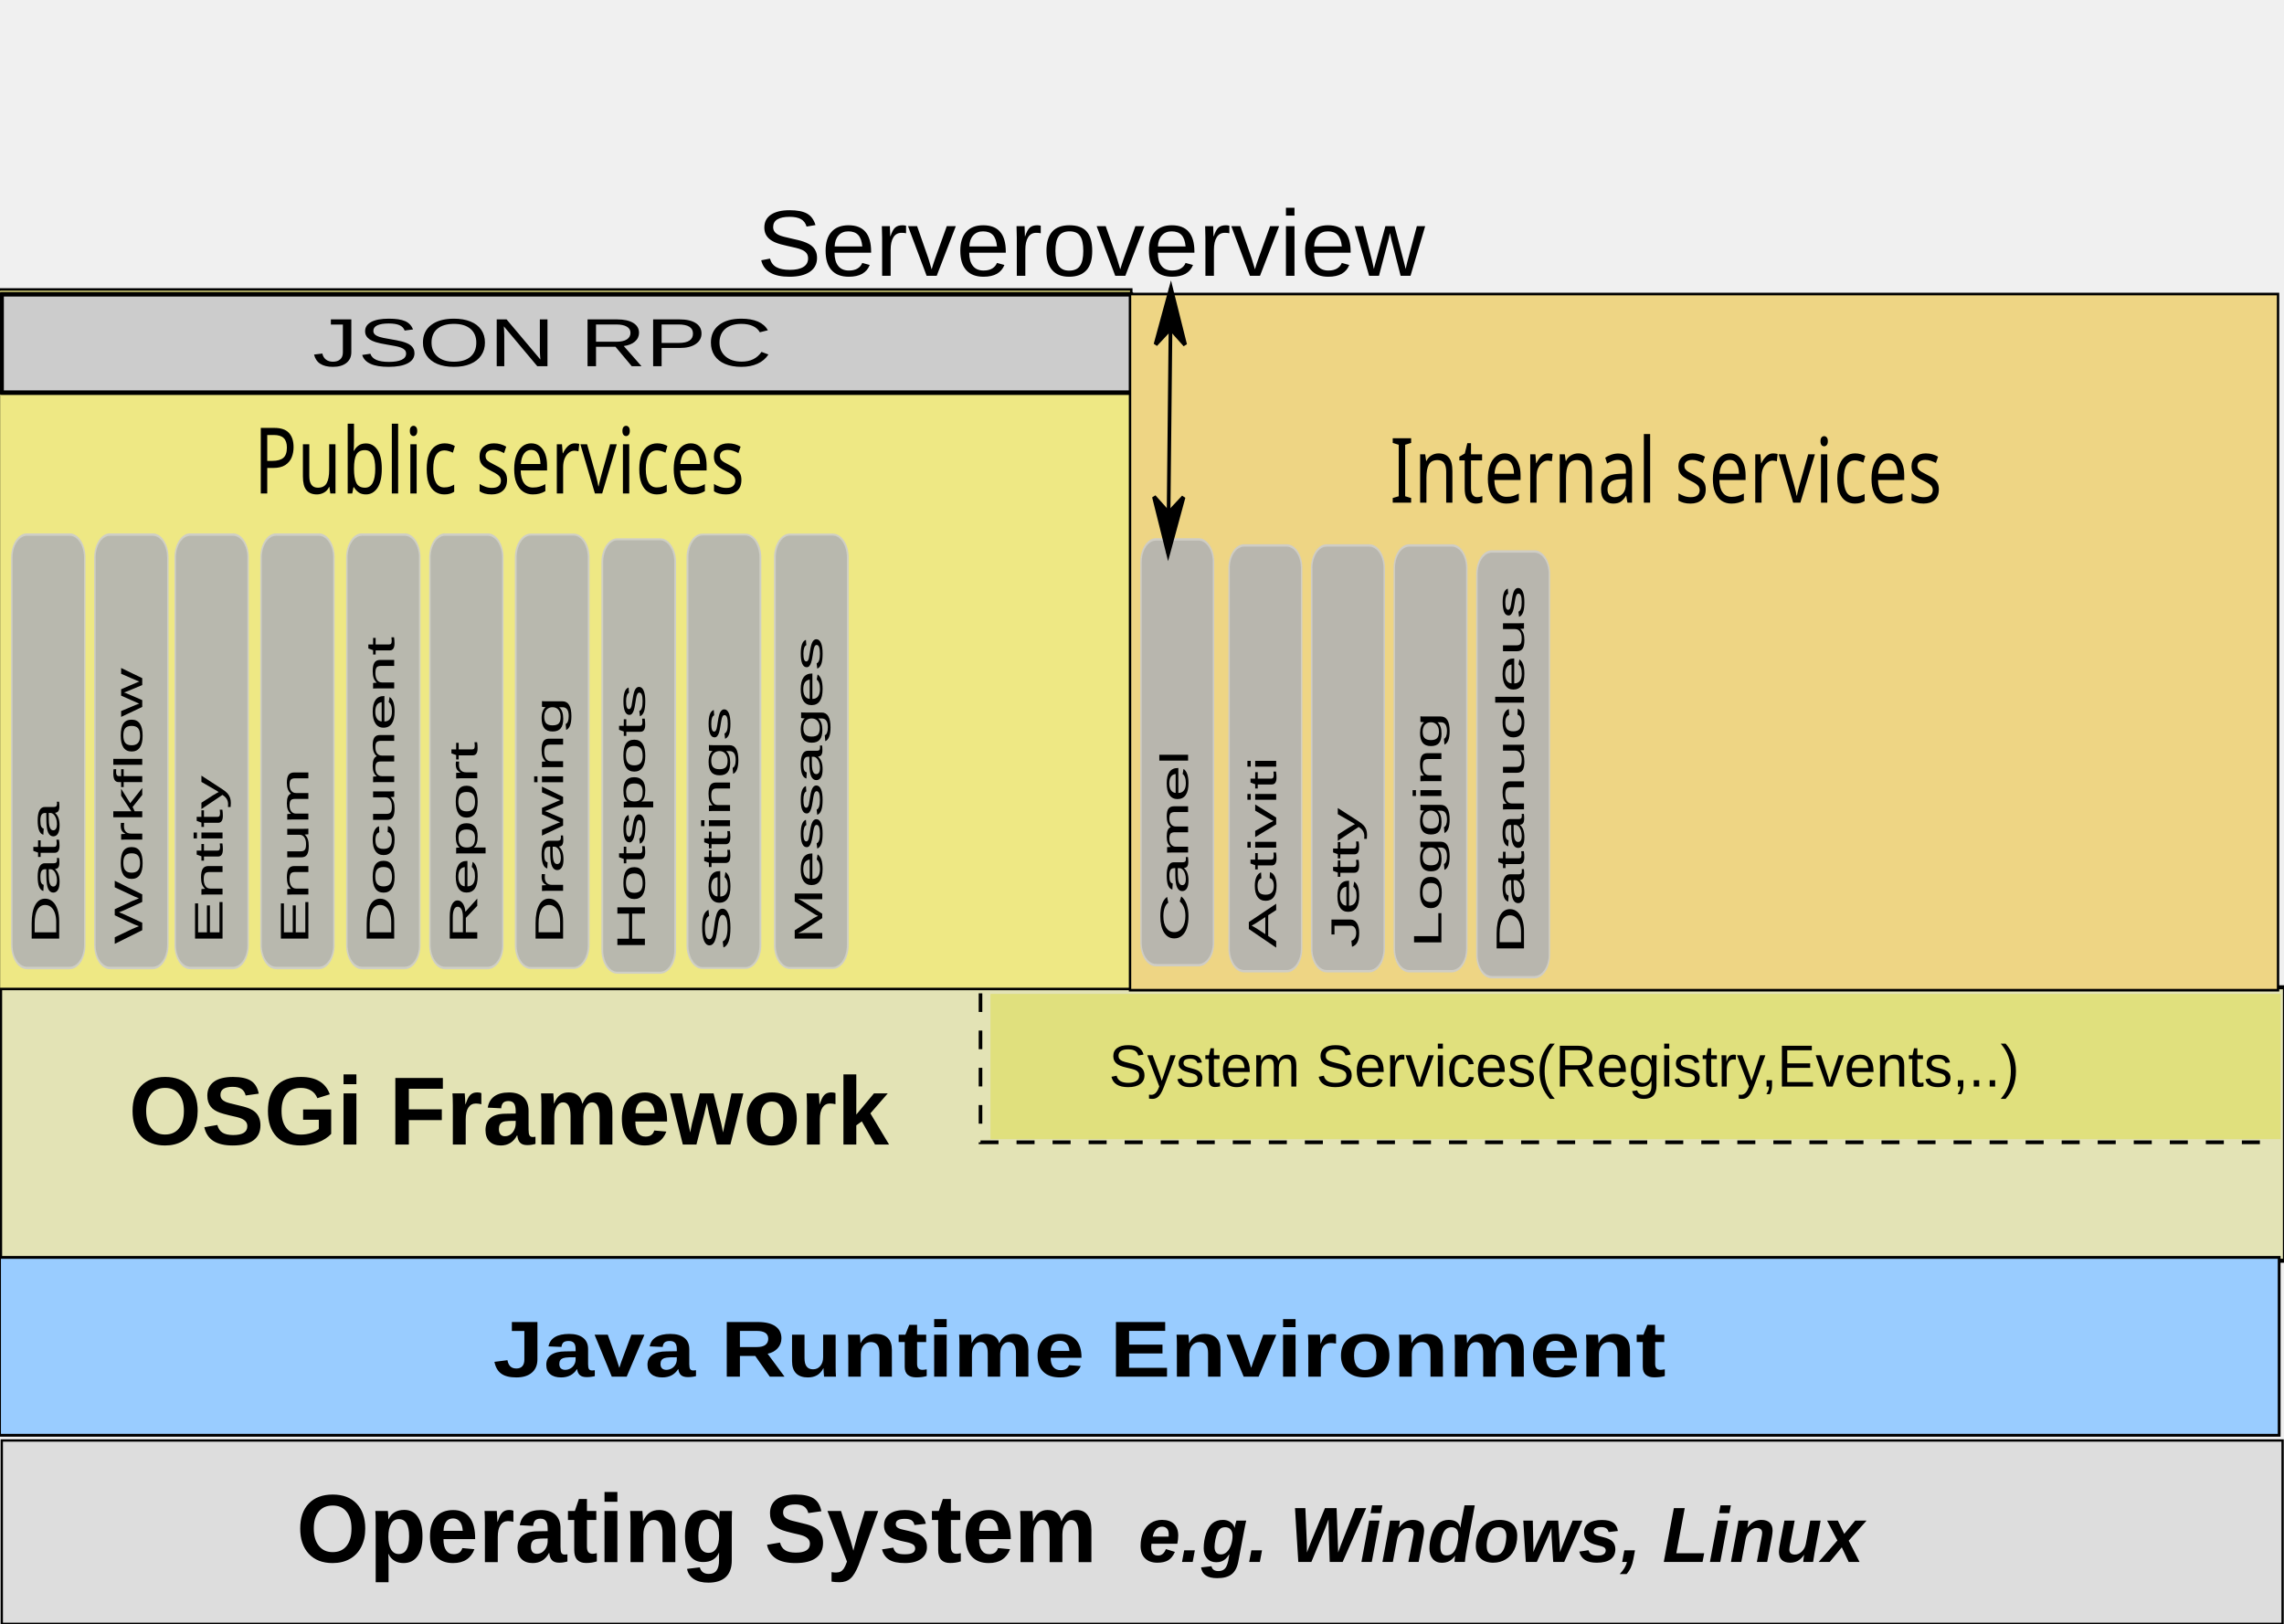
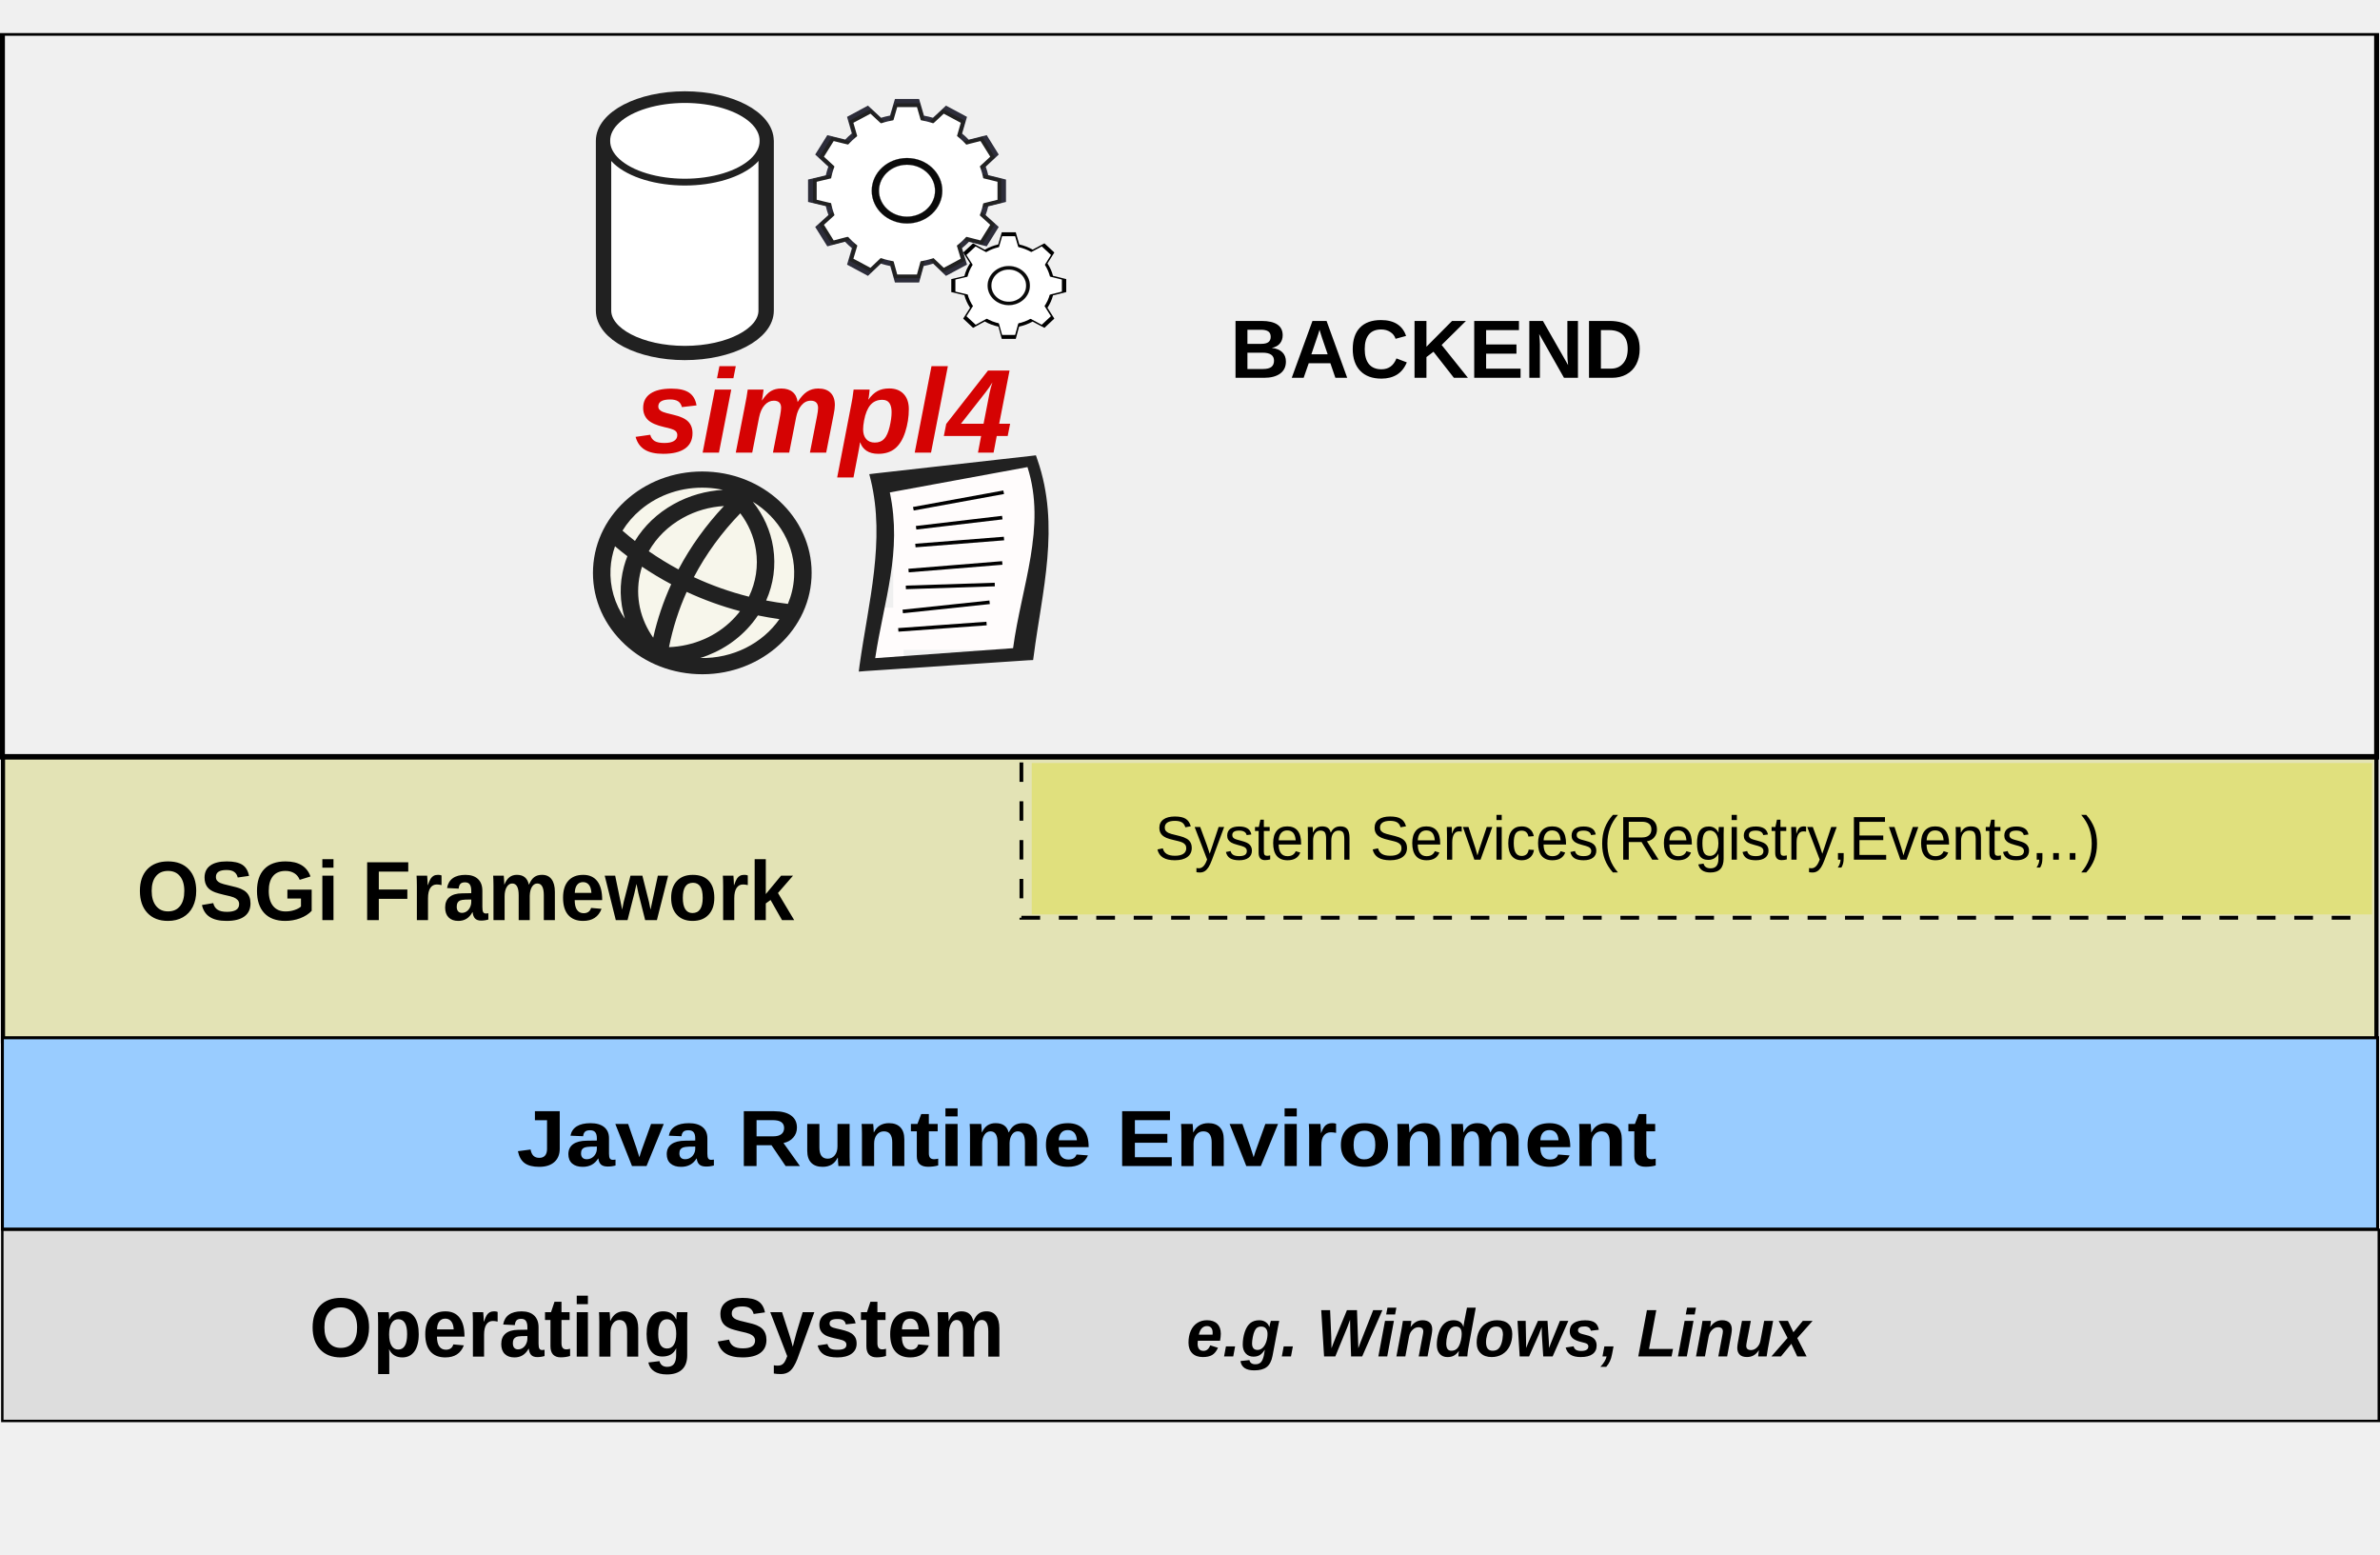
- <svg xmlns="http://www.w3.org/2000/svg" version="1.1" width="1440" height="1024" id="svg4078">
+ <svg xmlns="http://www.w3.org/2000/svg" version="1.1" width="1440.128" height="940.321" id="svg4078">
  <defs id="defs4080">
    <marker refX="0" refY="0" orient="auto" id="Arrow1Lstart" style="overflow:visible">
-       <path d="M 0,0 5,-5 -12.5,0 5,5 0,0 z" transform="matrix(0.8,0,0,0.8,10,0)" id="path5872" style="fill-rule:evenodd;stroke:#000000;stroke-width:1pt" />
+       <path d="M 0,0 5,-5 -12.5,0 5,5 0,0 Z" transform="matrix(0.8,0,0,0.8,10,0)" id="path5872" style="fill-rule:evenodd;stroke:#000000;stroke-width:1pt" />
    </marker>
    <marker refX="0" refY="0" orient="auto" id="Arrow1Lend" style="overflow:visible">
-       <path d="M 0,0 5,-5 -12.5,0 5,5 0,0 z" transform="matrix(-0.8,0,0,-0.8,-10,0)" id="path5875" style="fill-rule:evenodd;stroke:#000000;stroke-width:1pt" />
+       <path d="M 0,0 5,-5 -12.5,0 5,5 0,0 Z" transform="matrix(-0.8,0,0,-0.8,-10,0)" id="path5875" style="fill-rule:evenodd;stroke:#000000;stroke-width:1pt" />
    </marker>
  </defs>
-   <g transform="translate(0,-28.36218)" id="layer1">
+   <g transform="translate(1.730398,-193.5312)" id="layer1">
    <g transform="translate(-2.821305,28.81835)" id="g3871" style="display:inline">
      <g transform="translate(2,-2)" id="g5223">
-         <g transform="matrix(1.002782,0,0,1,-60.16589,1046)" id="g5206">
+         <g transform="matrix(0.9997609,0,0,1.000022,-59.98381,1046.007)" id="g5206">
          <g transform="translate(964,-1498)" id="g5200">
            <rect width="1436.517" height="172.432" x="-903.105" y="1076.146" id="rect17" style="fill:#e3e3b5;fill-opacity:1;stroke:#000000;stroke-width:2.536" />
            <rect width="811.179" height="91.587" x="-280.453" y="1080.307" id="rect19" style="fill:#e0e07d;fill-opacity:1;stroke:none" />
-             <text x="-209.738" y="1118.567" transform="scale(0.9822732,1.018047)" id="text71" style="font-size:36.719px;font-style:normal;font-variant:normal;font-weight:normal;font-stretch:normal;text-align:start;line-height:125%;writing-mode:lr-tb;text-anchor:start;font-family:Arial;-inkscape-font-specification:Arial">System Services(Registry,Events,..)</text>
-             <text x="-837.087" y="1154.484" transform="scale(0.9822732,1.018047)" id="text79" style="font-size:59.976px;font-weight:bold;font-family:arial">OSGi Framework</text>
+             <text x="-209.738" y="1118.567" transform="scale(0.9822732,1.018047)" id="text71" style="font-style:normal;font-variant:normal;font-weight:normal;font-stretch:normal;font-size:36.719px;line-height:125%;font-family:Arial;-inkscape-font-specification:Arial;text-align:start;writing-mode:lr-tb;text-anchor:start">System Services(Registry,Events,..)</text>
+             <text x="-837.087" y="1154.484" transform="scale(0.9822732,1.018047)" id="text79" style="font-style:normal;font-variant:normal;font-weight:bold;font-stretch:normal;font-size:49.931px;line-height:125%;font-family:arial;-inkscape-font-specification:'arial, Bold';text-align:start;writing-mode:lr-tb;text-anchor:start">OSGi Framework</text>
          </g>
          <polyline style="fill:none;stroke:#000000;stroke-dasharray:5, 5" transform="matrix(2.265864,0,0,2.348384,51.90398,-897.1116)" id="polyline21" points="276 204 276 244 635 244" />
        </g>
-         <g transform="translate(46,-296)" id="g5214">
+         <g transform="matrix(0.9999804,0,0,1.03202,46.01317,-330.9029)" id="g5214">
          <rect width="1437.241" height="112.174" x="-45.467" y="1090.482" id="rect23" style="fill:#99ccff;stroke:#000000;stroke-width:1.772" />
-           <text x="248.214" y="1247.664" transform="scale(1.070315,0.9343042)" id="text81" style="font-size:53.59px;font-weight:bold;font-family:arial">Java Runtime Environment</text>
+           <text x="248.214" y="1247.664" transform="scale(1.070315,0.9343042)" id="text81" style="font-style:normal;font-variant:normal;font-weight:bold;font-stretch:normal;font-size:50px;line-height:125%;font-family:arial;-inkscape-font-specification:'arial, Bold';text-align:start;writing-mode:lr-tb;text-anchor:start">Java Runtime Environment</text>
        </g>
-         <g transform="matrix(1.001392,0,0,1,46.06234,-258)" id="g5218">
+         <g transform="matrix(1.001392,0,0,1,44.61438,-257.276)" id="g5218">
          <rect width="1435.995" height="115.64" x="-44.057" y="1167.941" id="rect27" style="fill:#dddddd;stroke:#000000;stroke-width:1.457" />
-           <text x="683.597" y="1222.479" transform="scale(0.9822732,1.018047)" id="text75" style="font-size:48.442px;font-style:italic;font-weight:bold;font-family:arial">e.g. Windows, Linux</text>
-           <text x="143.979" y="1222.6" transform="scale(0.9822732,1.018047)" id="text83" style="font-size:59.976px;font-weight:bold;font-family:arial">Operating System</text>
+           <text x="683.597" y="1222.479" transform="scale(0.9822732,1.018047)" id="text75" style="font-style:italic;font-variant:normal;font-weight:bold;font-stretch:normal;font-size:39.972px;line-height:125%;font-family:arial;-inkscape-font-specification:'arial, Bold Italic';text-align:start;writing-mode:lr-tb;text-anchor:start">e.g. Windows, Linux</text>
+           <text x="143.979" y="1222.6" transform="scale(0.9822732,1.018047)" id="text83" style="font-style:normal;font-variant:normal;font-weight:bold;font-stretch:normal;font-size:49.965px;line-height:125%;font-family:arial;-inkscape-font-specification:'arial, Bold';text-align:start;writing-mode:lr-tb;text-anchor:start">Operating System</text>
        </g>
-         <g transform="matrix(1.005627,0,0,1,838.697,326)" id="g5120">
-           <rect width="709.927" height="441.133" x="-833.872" y="-141.919" id="rect11-20" style="fill:#eee884;fill-opacity:1;stroke:#000000;stroke-width:1.556" />
-           <text x="-764.784" y="-11.682" transform="scale(0.8813665,1.134602)" id="text5855" xml:space="preserve" style="font-size:51.05px;font-style:normal;font-variant:normal;font-weight:normal;font-stretch:normal;text-align:start;line-height:100%;letter-spacing:0px;word-spacing:0px;writing-mode:lr-tb;text-anchor:start;fill:#000000;fill-opacity:1;stroke:none;font-family:Verdana;-inkscape-font-specification:Verdana">
-             <tspan x="-764.784" y="-11.682" id="tspan5857">Public services</tspan>
-           </text>
-           <rect width="708.371" height="62.05" x="-832.226" y="-138.882" id="rect6312" style="fill:#cccccc;fill-opacity:1;stroke:#000000;stroke-width:2.906;stroke-linecap:round;stroke-linejoin:round;stroke-miterlimit:4;stroke-opacity:1;stroke-dasharray:none;stroke-dashoffset:18" />
-           <g transform="translate(-830,-324)" id="g5082">
-             <text x="167.339" y="265.558" transform="scale(1.152266,0.8678549)" id="text6314" xml:space="preserve" style="font-size:49.419px;font-style:normal;font-variant:normal;font-weight:normal;font-stretch:normal;text-align:start;line-height:100%;letter-spacing:0px;word-spacing:0px;writing-mode:lr-tb;text-anchor:start;fill:#000000;fill-opacity:1;stroke:none;font-family:Arial;-inkscape-font-specification:Arial">
-               <tspan x="167.339" y="265.558" id="tspan6316">JSON RPC</tspan>
-             </text>
-           </g>
-           <g id="g4001-2" transform="matrix(0.9882242,0,0,1.67759,-688.1007,-20.09762)">
-             <g id="g3998-6" transform="translate(-154.902,-13.72549)">
-               <rect style="opacity:0.9;fill:#b3b3b3;fill-opacity:1;stroke:#cccccc;stroke-width:0.913;stroke-linecap:round;stroke-linejoin:bevel;stroke-miterlimit:4;stroke-opacity:1;stroke-dasharray:none;stroke-dashoffset:18" id="rect3188-7" y="33.24" x="15.593" ry="8.611" rx="9.567" height="162.932" width="46.266" />
-             </g>
-             <text style="font-size:25.349px;font-style:normal;font-variant:normal;font-weight:normal;font-stretch:normal;text-align:start;line-height:125%;writing-mode:lr-tb;text-anchor:start;font-family:Arial;-inkscape-font-specification:Arial" id="text87-0-61" transform="matrix(0,-1,1,0,0,0)" y="-109.27" x="-173.487">Data</text>
-           </g>
-           <g id="g4001-2-9" transform="matrix(0.9882242,0,0,1.67759,-636.0251,-20.09762)">
-             <g id="g3998-6-8" transform="translate(-154.902,-13.72549)">
-               <rect style="opacity:0.9;fill:#b3b3b3;fill-opacity:1;stroke:#cccccc;stroke-width:0.913;stroke-linecap:round;stroke-linejoin:bevel;stroke-miterlimit:4;stroke-opacity:1;stroke-dasharray:none;stroke-dashoffset:18" id="rect3188-7-3" y="33.24" x="15.593" ry="8.611" rx="9.567" height="162.932" width="46.266" />
-             </g>
-             <text style="font-size:25.349px;font-style:normal;font-variant:normal;font-weight:normal;font-stretch:normal;text-align:start;line-height:125%;writing-mode:lr-tb;text-anchor:start;font-family:Arial;-inkscape-font-specification:Arial" id="text87-0-61-4" transform="matrix(0,-1,1,0,0,0)" y="-109.27" x="-173.487">Workflow</text>
-           </g>
-           <g id="g4001-2-5" transform="matrix(0.9882242,0,0,1.67759,-585.6855,-20.09762)">
-             <g id="g3998-6-2" transform="translate(-154.902,-13.72549)">
-               <rect style="opacity:0.9;fill:#b3b3b3;fill-opacity:1;stroke:#cccccc;stroke-width:0.913;stroke-linecap:round;stroke-linejoin:bevel;stroke-miterlimit:4;stroke-opacity:1;stroke-dasharray:none;stroke-dashoffset:18" id="rect3188-7-4" y="33.24" x="15.593" ry="8.611" rx="9.567" height="162.932" width="46.266" />
-             </g>
-             <text style="font-size:25.349px;font-style:normal;font-variant:normal;font-weight:normal;font-stretch:normal;text-align:start;line-height:125%;writing-mode:lr-tb;text-anchor:start;font-family:Arial;-inkscape-font-specification:Arial" id="text87-0-61-5" transform="matrix(0,-1,1,0,0,0)" y="-109.27" x="-173.487">Entity</text>
-           </g>
-           <g id="g4001-2-5-2" transform="matrix(0.9882242,0,0,1.67759,-531.8741,-20.09762)">
-             <g id="g3998-6-2-4" transform="translate(-154.902,-13.72549)">
-               <rect style="opacity:0.9;fill:#b3b3b3;fill-opacity:1;stroke:#cccccc;stroke-width:0.913;stroke-linecap:round;stroke-linejoin:bevel;stroke-miterlimit:4;stroke-opacity:1;stroke-dasharray:none;stroke-dashoffset:18" id="rect3188-7-4-0" y="33.24" x="15.593" ry="8.611" rx="9.567" height="162.932" width="46.266" />
-             </g>
-             <text style="font-size:25.349px;font-style:normal;font-variant:normal;font-weight:normal;font-stretch:normal;text-align:start;line-height:125%;writing-mode:lr-tb;text-anchor:start;font-family:Arial;-inkscape-font-specification:Arial" id="text87-0-61-5-5" transform="matrix(0,-1,1,0,0,0)" y="-109.27" x="-173.487">Enum</text>
-           </g>
-           <g id="g4001-2-5-5" transform="matrix(0.9882242,0,0,1.67759,-478.0627,-20.09762)">
-             <g id="g3998-6-2-5" transform="translate(-154.902,-13.72549)">
-               <rect style="opacity:0.9;fill:#b3b3b3;fill-opacity:1;stroke:#cccccc;stroke-width:0.913;stroke-linecap:round;stroke-linejoin:bevel;stroke-miterlimit:4;stroke-opacity:1;stroke-dasharray:none;stroke-dashoffset:18" id="rect3188-7-4-8" y="33.24" x="15.593" ry="8.611" rx="9.567" height="162.932" width="46.266" />
-             </g>
-             <text style="font-size:25.349px;font-style:normal;font-variant:normal;font-weight:normal;font-stretch:normal;text-align:start;line-height:125%;writing-mode:lr-tb;text-anchor:start;font-family:Arial;-inkscape-font-specification:Arial" id="text87-0-61-5-3" transform="matrix(0,-1,1,0,0,0)" y="-109.27" x="-173.487">Document</text>
-           </g>
-           <g id="g8860" transform="matrix(1.932581,0,0,2.153249,-16.56859,-239.4392)">
-             <g id="g3998-6-2-2" transform="matrix(0.5113495,0,0,0.7790972,-291.0598,91.1719)">
-               <rect style="opacity:0.9;fill:#b3b3b3;fill-opacity:1;stroke:#cccccc;stroke-width:0.913;stroke-linecap:round;stroke-linejoin:bevel;stroke-miterlimit:4;stroke-opacity:1;stroke-dasharray:none;stroke-dashoffset:18" id="rect3188-7-4-1" y="33.24" x="15.593" ry="8.611" rx="9.567" height="162.932" width="46.266" />
-             </g>
-             <text style="font-size:16px;font-style:normal;font-variant:normal;font-weight:normal;font-stretch:normal;text-align:start;line-height:125%;writing-mode:lr-tb;text-anchor:start;font-family:Arial;-inkscape-font-specification:Arial" id="text87-0-61-5-6" transform="matrix(0,-1.234346,0.8101456,0,0,0)" y="-330.466" x="-192.028">Report</text>
-           </g>
-           <g id="g8865" transform="matrix(1.932581,0,0,2.153249,-16.56859,-239.4392)">
-             <rect style="opacity:0.9;fill:#b3b3b3;fill-opacity:1;stroke:#cccccc;stroke-width:0.576;stroke-linecap:round;stroke-linejoin:bevel;stroke-miterlimit:4;stroke-opacity:1;stroke-dasharray:none;stroke-dashoffset:18" id="rect3188-7-4-1-37" y="117.069" x="-255.242" ry="6.709" rx="4.892" height="126.94" width="23.658" />
-             <text style="font-size:16px;font-style:normal;font-variant:normal;font-weight:normal;font-stretch:normal;text-align:start;line-height:125%;writing-mode:lr-tb;text-anchor:start;font-family:Arial;-inkscape-font-specification:Arial" id="text87-0-61-5-6-3" transform="matrix(0,-1.234346,0.8101456,0,0,0)" y="-296.097" x="-192.028">Drawing</text>
-           </g>
-           <rect style="opacity:0.9;fill:#b3b3b3;fill-opacity:1;stroke:#cccccc;stroke-width:1.175;stroke-linecap:round;stroke-linejoin:bevel;stroke-miterlimit:4;stroke-opacity:1;stroke-dasharray:none;stroke-dashoffset:18" id="rect3188-7-4-1-37-1" y="12.639" x="-402.193" ry="14.446" rx="9.454" height="273.333" width="45.721" />
-           <text style="font-size:32.639px;font-style:normal;font-variant:normal;font-weight:normal;font-stretch:normal;text-align:start;line-height:125%;writing-mode:lr-tb;text-anchor:start;font-family:Arial;-inkscape-font-specification:Arial" id="text87-0-61-5-6-3-1" transform="matrix(0,-1.302912,0.7675113,0,0,0)" y="-489.224" x="-211.065">Settings</text>
-           <g id="g8865-3" transform="matrix(1.932581,0,0,2.153249,145.8888,-239.4392)">
-             <rect style="opacity:0.9;fill:#b3b3b3;fill-opacity:1;stroke:#cccccc;stroke-width:0.576;stroke-linecap:round;stroke-linejoin:bevel;stroke-miterlimit:4;stroke-opacity:1;stroke-dasharray:none;stroke-dashoffset:18" id="rect3188-7-4-1-37-0" y="117.069" x="-255.242" ry="6.709" rx="4.892" height="126.94" width="23.658" />
-             <text style="font-size:16px;font-style:normal;font-variant:normal;font-weight:normal;font-stretch:normal;text-align:start;line-height:125%;writing-mode:lr-tb;text-anchor:start;font-family:Arial;-inkscape-font-specification:Arial" id="text87-0-61-5-6-3-5" transform="matrix(0,-1.234346,0.8101456,0,0,0)" y="-296.097" x="-192.028">Messages</text>
-           </g>
-           <g style="display:inline" transform="matrix(1.932581,0,0,2.153249,37.68851,-235.6342)" id="g8865-3-9">
-             <rect width="23.658" height="126.94" rx="4.892" ry="6.709" x="-255.242" y="116.692" id="rect3188-7-4-1-37-0-1" style="opacity:0.9;fill:#b3b3b3;fill-opacity:1;stroke:#cccccc;stroke-width:0.576;stroke-linecap:round;stroke-linejoin:bevel;stroke-miterlimit:4;stroke-opacity:1;stroke-dasharray:none;stroke-dashoffset:18" />
-             <text x="-192.122" y="-297.998" transform="matrix(0,-1.234346,0.8101456,0,0,0)" id="text87-0-61-5-6-3-5-2" style="font-size:16px;font-style:normal;font-variant:normal;font-weight:normal;font-stretch:normal;text-align:start;line-height:125%;writing-mode:lr-tb;text-anchor:start;font-family:Arial;-inkscape-font-specification:Arial">Hotspots</text>
-           </g>
-         </g>
-         <g transform="matrix(1,0,0,0.9822955,1698,-67.50101)" id="g5162">
+         <g transform="matrix(1.984783,0,0,0.9797324,1955.048,-66.27399)" id="g5162">
          <g transform="matrix(1.932581,0,0,2.153249,-291.851,725.3711)" id="g9007">
-             <rect width="374.523" height="207.558" x="-358.524" y="-216.564" id="rect11" style="fill:#eed584;fill-opacity:1;stroke:#000000;stroke-width:0.775" />
-             <g transform="matrix(0.8177355,0,0,1,-56.82991,-273.9521)" id="g7924-8-1-4">
-               <g transform="matrix(1,0,0,0.9281093,-37.34572,21.29182)" id="g6345-4-19-5">
-                 <g transform="matrix(0.6253239,0,0,0.8394456,-106.0946,105.2025)" id="g4001-2-5-1-5">
-                   <g transform="translate(-154.902,-13.72549)" id="g3998-6-2-2-4">
-                     <rect width="46.266" height="162.932" rx="9.567" ry="8.611" x="15.593" y="33.24" id="rect3188-7-4-1-0" style="opacity:0.9;fill:#b3b3b3;fill-opacity:1;stroke:#cccccc;stroke-width:0.913;stroke-linecap:round;stroke-linejoin:bevel;stroke-miterlimit:4;stroke-opacity:1;stroke-dasharray:none;stroke-dashoffset:18" />
+             <rect width="374.523" height="207.558" x="-358.524" y="-216.564" id="rect11" style="fill:#000000;fill-opacity:0;stroke:#000000;stroke-width:0.775" />
+             <g transform="matrix(2.483416,0,0,3.036943,174.7546,-462.8635)" id="g7924-8-1-4">
+               <g transform="matrix(0.3188133,0,0,0.4740217,-254.1953,-160.0265)" id="layer1-5">
+                 <g id="g3018" transform="matrix(0.742748,0,0,0.742748,153.9368,-65.37799)">
+                   <g transform="matrix(0.4122095,0,0,0.3820981,70.41808,545.6723)" id="layer1-9" style="fill:#ffffff;stroke:#212121;stroke-linecap:round;stroke-linejoin:round;stroke-opacity:1">
+                     <path d="m 174.72,639.58 c -29.2,0 -52.91,13.35 -52.91,29.79 l 0,119.12 c 0,16.44 23.71,29.78 52.91,29.78 29.2,0 52.91,-13.34 52.91,-29.78 l 0,-119.12 -0.04,0 c 0,-16.44 -23.67,-29.79 -52.87,-29.79 z" id="rect3196" style="stroke:#212121;stroke-width:10;stroke-opacity:1" />
+                     <path transform="matrix(1.6639,0,0,1.6225,-131.61,-463.2)" d="m 214.8,698.03 a 30.686,17.717 0 1 1 -61.37,0 30.686,17.717 0 1 1 61.37,0 z" id="path2527" style="stroke:#212121;stroke-width:2.938;stroke-opacity:1" />
                  </g>
-                   <text x="-173.487" y="-109.27" transform="matrix(0,-1,1,0,0,0)" id="text87-0-61-5-6-9" style="font-size:25.349px;font-style:normal;font-variant:normal;font-weight:normal;font-stretch:normal;text-align:start;line-height:125%;writing-mode:lr-tb;text-anchor:start;font-family:Arial;-inkscape-font-specification:Arial">Datanucleus</text>
+                   <path style="fill:#21212f;fill-opacity:0.941" d="m 198.795,790.207 -1.308,4.445 c -0.824,0.159 -1.624,0.352 -2.412,0.593 l -3.517,-3.26 -5.609,3.017 1.279,4.445 c -0.623,0.515 -1.216,1.067 -1.773,1.643 l -4.795,-1.185 -3.255,5.2 3.517,3.26 c -0.264,0.742 -0.496,1.514 -0.668,2.29 l 0,0.027 -4.766,1.131 0,6.008 4.766,1.132 c 0.178,0.811 0.42,1.598 0.698,2.371 l -3.546,3.206 3.255,5.2 4.737,-1.239 c 0.581,0.607 1.206,1.184 1.86,1.724 l -1.308,4.418 5.609,3.017 3.459,-3.287 c 0.825,0.254 1.664,0.482 2.529,0.647 l 1.25,4.418 6.481,0 1.221,-4.418 c 0.869,-0.165 1.729,-0.391 2.558,-0.647 l 3.429,3.287 5.638,-3.017 -1.337,-4.418 c 0.65,-0.536 1.282,-1.095 1.86,-1.697 l 4.766,1.212 3.226,-5.2 -3.517,-3.179 c 0.276,-0.764 0.519,-1.543 0.698,-2.344 l 4.766,-1.185 0,-6.008 -4.766,-1.185 c -0.172,-0.767 -0.407,-1.53 -0.668,-2.263 l 3.488,-3.26 -3.226,-5.2 -4.825,1.212 c -0.558,-0.579 -1.148,-1.126 -1.773,-1.643 l 1.308,-4.472 -5.638,-3.017 -3.488,3.26 c -0.78,-0.239 -1.597,-0.408 -2.412,-0.566 l -1.308,-4.472 -6.481,0 z" id="path7367" />
+                   <path id="path7375" d="m 199.029,791.877 -1.792,6.233 -4.933,-4.573 -5.249,2.807 1.817,6.245 -6.737,-1.672 -3.028,4.853 5.009,4.62 -6.813,1.626 0,5.614 6.876,1.626 -5.072,4.608 3.028,4.853 6.838,-1.789 -1.918,6.362 5.249,2.807 4.958,-4.713 1.766,6.386 6.056,0 1.754,-6.386 4.971,4.713 5.249,-2.807 -1.918,-6.339 6.838,1.766 3.028,-4.853 -5.021,-4.538 6.826,-1.696 0,-5.614 -6.75,-1.661 4.946,-4.584 -3.028,-4.853 -6.725,1.684 1.804,-6.257 -5.249,-2.807 -4.921,4.584 -1.804,-6.245 -6.056,0 z" style="fill:#ffffff;stroke:#212121;stroke-opacity:1" />
+                   <path id="path7377" d="m 222.804,814.82 c 0,10.608 -9.277,19.208 -20.722,19.208 -11.444,0 -20.722,-8.599 -20.722,-19.208 0,-10.608 9.277,-19.208 20.722,-19.208 11.444,0 20.722,8.6 20.722,19.208 z" style="fill:#ffffff" />
+                   <path d="m 202.036,806.046 c -5.228,0 -9.463,3.926 -9.463,8.772 0,4.846 4.235,8.772 9.463,8.772 5.228,0 9.463,-3.926 9.463,-8.772 0,-4.846 -4.235,-8.772 -9.463,-8.772 z m 0,1.796 c 4.149,0 7.525,3.13 7.525,6.976 0,3.846 -3.377,6.95 -7.525,6.95 -4.149,0 -7.525,-3.104 -7.525,-6.95 0,-3.846 3.377,-6.976 7.525,-6.976 z" id="path7463" style="opacity:0.96;stroke:#212121;stroke-width:0.046;stroke-opacity:1" />
+                   <path d="m 227.449,825.965 -0.954,3.262 c -1.302,0.286 -2.504,0.772 -3.608,1.41 l -3.131,-1.714 -2.654,2.46 1.849,2.902 c -0.698,1.038 -1.214,2.173 -1.521,3.4 l -3.519,0.829 0,3.483 3.519,0.829 c 0.306,1.212 0.833,2.344 1.521,3.372 l -1.849,2.902 2.654,2.488 3.131,-1.714 c 1.119,0.646 2.346,1.098 3.668,1.382 l 0.895,3.289 3.757,0 0.895,-3.289 c 1.291,-0.28 2.51,-0.728 3.608,-1.354 l 3.191,1.686 2.654,-2.488 -1.849,-2.902 c 0.677,-1.012 1.184,-2.126 1.491,-3.317 l 3.548,-0.884 0,-3.483 -3.548,-0.884 c -0.306,-1.197 -0.811,-2.3 -1.491,-3.317 l 1.849,-2.93 -2.654,-2.46 -3.161,1.686 c -1.09,-0.625 -2.297,-1.098 -3.578,-1.382 l -0.954,-3.262 -3.757,0 z" id="path7369" />
+                   <path d="m 240.658,840.253 a 11.332,10.504 0 0 1 -22.663,0 11.332,10.504 0 1 1 22.663,0 z" id="path7387" style="fill:#ffffff" />
+                   <path id="path7391" d="m 227.544,853.492 -3.728,-13.46 3.728,-13.02 3.495,0 3.728,12.91 -3.728,13.57 -3.495,0 z" style="fill:#ffffff" />
+                   <path id="path7393" d="m 215.012,838.633 14.521,-3.455 14.046,3.455 0,3.239 -13.928,3.455 -14.639,-3.455 0,-3.239 z" style="fill:#ffffff" />
+                   <path id="path7395" d="m 217.984,848.47 7.632,-11.961 12.568,-6.764 2.471,2.291 -7.213,11.572 -12.987,7.152 -2.471,-2.291 z" style="fill:#ffffff" />
+                   <path id="path7397" d="m 220.434,829.745 12.903,7.074 7.297,11.65 -2.471,2.291 -12.484,-6.686 -7.716,-12.038 2.471,-2.291 z" style="fill:#ffffff" />
+                   <path d="m 229.328,835.009 c -3.127,0 -5.672,2.359 -5.672,5.258 0,2.899 2.545,5.232 5.672,5.232 3.127,0 5.672,-2.333 5.672,-5.232 0,-2.899 -2.545,-5.258 -5.672,-5.258 z m 0,0.937 c 2.573,0 4.661,1.936 4.661,4.321 0,2.385 -2.088,4.321 -4.661,4.321 -2.573,0 -4.661,-1.936 -4.661,-4.321 0,-2.385 2.088,-4.321 4.661,-4.321 z" id="path7465" style="opacity:0.96;stroke:#464646;stroke-width:0.027" />
+                   <g style="fill:#212121" transform="matrix(0.3666507,0,0,0.3398673,180.6837,632.8392)" id="layer1-8">
+                     <g id="g3805" transform="translate(186.1426,207.2329)">
+                       <ellipse ry="14.706" rx="15.147" cy="9.706" cx="-24.56" transform="matrix(5.179818,0,0,5.318249,-150.9273,578.1278)" id="path3799" style="fill:#f7f6eb;fill-opacity:1" />
+                       <path id="path244" d="m -273.756,549.838 c -21.346,-1.048 -41.82,6.273 -57.643,20.622 -15.847,14.364 -25.139,34.023 -26.187,55.355 -1.048,21.347 6.273,41.822 20.637,57.654 14.341,15.831 33.999,25.124 55.345,26.172 44.072,2.165 81.658,-31.919 83.822,-75.977 2.164,-44.059 -31.902,-81.662 -75.974,-83.826 z m 63.224,83.2 c -0.367,7.469 -1.962,14.587 -4.539,21.176 -5.367,-0.699 -10.663,-1.586 -15.888,-2.675 5.36,-13.014 7.191,-27.28 5.16,-41.604 -1.936,-13.625 -7.242,-25.979 -14.924,-36.319 19.179,12.669 31.398,34.844 30.191,59.422 z m -51.311,-56.044 c -13.148,15.1 -24.369,31.883 -33.274,50.025 -7.532,-4.365 -14.783,-9.168 -21.724,-14.36 5.662,-10.761 14.151,-19.81 24.825,-26.222 9.486,-5.715 19.827,-8.774 30.173,-9.443 z m -38.584,61.698 c -5.679,13.434 -10.13,27.54 -13.179,42.173 -0.469,-0.711 -0.93,-1.436 -1.368,-2.168 -9.259,-15.39 -11.962,-33.476 -7.631,-50.881 0.24,-1.004 0.524,-1.961 0.81,-2.962 6.851,4.997 13.981,9.617 21.368,13.838 z m 4.886,49.065 c -2.177,0.313 -4.348,0.489 -6.507,0.589 2.792,-15.173 7.153,-29.757 12.921,-43.607 12.415,6.202 25.456,11.319 39.03,15.225 -0.377,0.516 -0.755,1.071 -1.148,1.601 -10.797,14.359 -26.516,23.649 -44.296,26.191 z m 11.676,-54.654 c 8.963,-18.392 20.442,-35.3 33.986,-50.365 5.86,8.378 9.902,18.18 11.434,28.974 1.804,12.725 -0.02,25.378 -5.131,36.816 -14.053,-3.807 -27.533,-9.007 -40.289,-15.425 z m -38.962,-53.168 c 13.305,-12.074 30.505,-18.227 48.445,-17.346 4.054,0.199 8.013,0.783 11.836,1.658 -12.368,0.783 -24.724,4.424 -36.052,11.24 -11.989,7.211 -21.663,17.218 -28.364,29.074 -3.11,-2.628 -6.148,-5.329 -9.119,-8.133 3.477,-6.094 7.914,-11.659 13.254,-16.492 z m -22.001,46.507 c 0.3,-6.105 1.424,-12.031 3.283,-17.685 2.947,2.681 5.959,5.289 9.042,7.832 -0.962,2.642 -1.799,5.359 -2.501,8.143 -3.427,13.782 -3.127,27.899 0.681,41.204 -7.493,-11.682 -11.199,-25.356 -10.505,-39.494 z m 65.605,70.49 c 15.132,-5.109 28.388,-14.634 38.189,-27.698 1.439,-1.916 2.788,-3.889 4.042,-5.921 5.192,1.149 10.43,2.124 15.746,2.936 -12.33,18.983 -33.903,31.254 -57.977,30.683 z" />
+                     </g>
+                   </g>
+                   <text xml:space="preserve" style="font-style:italic;font-variant:normal;font-weight:bold;font-stretch:normal;font-size:32px;line-height:125%;font-family:Arial;-inkscape-font-specification:'Arial Bold Italic';text-align:start;letter-spacing:0px;word-spacing:0px;writing-mode:lr-tb;text-anchor:start;fill:#d50303;fill-opacity:1;stroke:none" x="128.866" y="885.057" id="text3334">
+                     <tspan id="tspan3336" x="128.866" y="885.057" class="accent-primary">simpl4</tspan>
+                   </text>
+                   <g style="fill:#212121" id="g3825" transform="translate(134.1178,15.87193)">
+                     <rect transform="matrix(0.9747718,-0.2232038,0.5413651,0.8407876,0,0)" y="926.489" x="-453.449" height="15.988" width="36.098" id="rect3811" style="fill:#fffcfc;fill-opacity:1" />
+                     <rect transform="matrix(1.349075,0,0,1.349075,114.0181,788.1494)" y="73.384" x="-36.913" height="25.883" width="27.648" id="rect3815" style="fill:#fffcfc;fill-opacity:1" />
+                     <rect y="872.469" x="93.583" height="20.237" width="9.325" id="rect3817" style="fill:#fffcfc;fill-opacity:1" />
+                     <rect y="910.76" x="59.062" height="14.285" width="7.936" id="rect3819" style="fill:#fffcfc;fill-opacity:1" />
+                     <g id="layer1-91" transform="matrix(0.5413647,0,0,0.5018186,-153.2879,708.8974)">
+                       <g id="g3257" transform="matrix(1.9175,0,0,1.9175,-607.19,-179.09)">
+                         <path style="fill-rule:evenodd" id="path3224" d="m 563.06,260.72 -1.25,0.16 -40.15,4.87 -1.66,0.22 0.38,1.62 c 3.78,16.93 -0.59,34.07 -2.88,51.57 l -0.22,1.84 1.81,-0.16 42,-3 1.25,-0.06 0.16,-1.25 c 2.13,-17.86 6.92,-36.12 0.94,-54.62 l -0.38,-1.19 z m -2.18,3.28 c 4.96,16.72 -1.56,33.17 -3.72,50.47 l -35.63,2.78 c 2.25,-16.14 7.03,-29.55 3.78,-46.19 L 560.88,264 Z" />
+                         <path style="fill:none;stroke:#000000;stroke-width:1px" id="path3237" d="m 531.39,275.61 23.34,-4.6" />
+                         <path style="fill:none;stroke:#000000;stroke-width:1px" id="path3243" d="m 532.1,280.91 22.27,-2.83" />
+                         <path style="fill:none;stroke:#000000;stroke-width:1px" id="path3247" d="m 531.92,285.86 22.89,-1.95" />
+                         <path style="fill:none;stroke:#000000;stroke-width:1px" id="path3249" d="m 530.15,292.84 24.22,-2.12" />
+                         <path style="fill:none;stroke:#000000;stroke-width:1px" id="path3251" d="m 529.45,297.53 22.98,-0.8" />
+                         <path style="fill:none;stroke:#000000;stroke-width:1px" id="path3253" d="m 528.65,304.24 22.45,-2.56" />
+                         <path style="fill:none;stroke:#000000;stroke-width:1px" id="path3255" d="m 527.5,309.37 22.81,-1.77" />
+                       </g>
+                     </g>
+                   </g>
                </g>
              </g>
            </g>
-             <g transform="matrix(0.8177355,0,0,1,-168.2072,-273.0539)" id="g7924-8-1-2">
-               <g transform="matrix(1,0,0,0.9281093,0,18.59721)" id="g6345-4-19-4">
-                 <g transform="matrix(0.6253239,0,0,0.8394456,-106.0946,105.2025)" id="g4001-2-5-1-6">
-                   <g transform="translate(-154.902,-13.72549)" id="g3998-6-2-2-5">
-                     <rect width="46.266" height="162.932" rx="9.567" ry="8.611" x="15.593" y="33.24" id="rect3188-7-4-1-1" style="opacity:0.9;fill:#b3b3b3;fill-opacity:1;stroke:#cccccc;stroke-width:0.913;stroke-linecap:round;stroke-linejoin:bevel;stroke-miterlimit:4;stroke-opacity:1;stroke-dasharray:none;stroke-dashoffset:18" />
-                   </g>
-                   <text x="-173.487" y="-109.27" transform="matrix(0,-1,1,0,0,0)" id="text87-0-61-5-6-1" style="font-size:25.349px;font-style:normal;font-variant:normal;font-weight:normal;font-stretch:normal;text-align:start;line-height:125%;writing-mode:lr-tb;text-anchor:start;font-family:Arial;-inkscape-font-specification:Arial">Activiti</text>
-                 </g>
-               </g>
+             <g transform="matrix(0.8177355,0,0,1,-168.2072,-273.0539)" id="g7924-8-1-2" />
+             <g transform="matrix(0.8177355,0,0,1,-141.2611,-273.0539)" id="g7924-8-1-42">
+               <g transform="matrix(1,0,0,0.9281093,0,18.59721)" id="g6345-4-19-6" />
            </g>
-             <g transform="matrix(0.8177355,0,0,1,-141.2611,-273.0539)" id="g7924-8-1-42">
-               <g transform="matrix(1,0,0,0.9281093,0,18.59721)" id="g6345-4-19-6">
-                 <g transform="matrix(0.6253239,0,0,0.8394456,-106.0946,105.2025)" id="g4001-2-5-1-8">
-                   <g transform="translate(-154.902,-13.72549)" id="g3998-6-2-2-2">
-                     <rect width="46.266" height="162.932" rx="9.567" ry="8.611" x="15.593" y="33.24" id="rect3188-7-4-1-3" style="opacity:0.9;fill:#b3b3b3;fill-opacity:1;stroke:#cccccc;stroke-width:0.913;stroke-linecap:round;stroke-linejoin:bevel;stroke-miterlimit:4;stroke-opacity:1;stroke-dasharray:none;stroke-dashoffset:18" />
-                   </g>
-                   <text x="-173.487" y="-109.27" transform="matrix(0,-1,1,0,0,0)" id="text87-0-61-5-6-4" style="font-size:25.349px;font-style:normal;font-variant:normal;font-weight:normal;font-stretch:normal;text-align:start;line-height:125%;writing-mode:lr-tb;text-anchor:start;font-family:Arial;-inkscape-font-specification:Arial">Jetty</text>
-                 </g>
-               </g>
-             </g>
-             <g transform="matrix(0.8177355,0,0,1,-114.3149,-273.0539)" id="g7924-8-1-7">
-               <g transform="matrix(1,0,0,0.9281093,0,18.59721)" id="g6345-4-19-0">
-                 <g transform="matrix(0.6253239,0,0,0.8394456,-106.0946,105.2025)" id="g4001-2-5-1-9">
-                   <g transform="translate(-154.902,-13.72549)" id="g3998-6-2-2-53">
-                     <rect width="46.266" height="162.932" rx="9.567" ry="8.611" x="15.593" y="33.24" id="rect3188-7-4-1-2" style="opacity:0.9;fill:#b3b3b3;fill-opacity:1;stroke:#cccccc;stroke-width:0.913;stroke-linecap:round;stroke-linejoin:bevel;stroke-miterlimit:4;stroke-opacity:1;stroke-dasharray:none;stroke-dashoffset:18" />
-                   </g>
-                   <text x="-173.487" y="-109.27" transform="matrix(0,-1,1,0,0,0)" id="text87-0-61-5-6-8" style="font-size:25.349px;font-style:normal;font-variant:normal;font-weight:normal;font-stretch:normal;text-align:start;line-height:125%;writing-mode:lr-tb;text-anchor:start;font-family:Arial;-inkscape-font-specification:Arial">Logging</text>
-                 </g>
-               </g>
-             </g>
-             <text x="-294.254" y="-143.601" transform="scale(0.9303253,1.074893)" id="text5855-3" xml:space="preserve" style="font-size:25.025px;font-style:normal;font-variant:normal;font-weight:normal;font-stretch:normal;text-align:start;line-height:100%;letter-spacing:0px;word-spacing:0px;writing-mode:lr-tb;text-anchor:start;fill:#000000;fill-opacity:1;stroke:none;font-family:Verdana;-inkscape-font-specification:Verdana">
-               <tspan x="-294.254" y="-143.601" id="tspan5857-9">Internal services</tspan>
+             <g transform="matrix(0.8177355,0,0,1,-114.3149,-273.0539)" id="g7924-8-1-7" />
+             <text xml:space="preserve" style="font-style:normal;font-variant:normal;font-weight:bold;font-stretch:normal;font-size:17.577px;line-height:130%;font-family:arial;-inkscape-font-specification:'arial, Bold';text-align:start;letter-spacing:0px;word-spacing:0px;writing-mode:lr-tb;text-anchor:start;fill:#000000;fill-opacity:1;stroke:none;stroke-width:1px;stroke-linecap:butt;stroke-linejoin:miter;stroke-opacity:1" x="-222.319" y="-87.576" id="text4404" transform="scale(0.7416099,1.348418)">
+               <tspan id="tspan4406" x="-222.319" y="-87.576">BACKEND</tspan>
            </text>
-             <g transform="matrix(0.8177355,0,0,1,-196.9497,-274.8503)" id="g7924-8-1-7-9">
-               <g transform="matrix(1,0,0,0.9281093,0,18.59721)" id="g6345-4-19-0-3">
-                 <g transform="matrix(0.6253239,0,0,0.8394456,-106.0946,105.2025)" id="g4001-2-5-1-9-3">
-                   <g transform="translate(-154.902,-13.72549)" id="g3998-6-2-2-53-0">
-                     <rect width="46.266" height="162.932" rx="9.567" ry="8.611" x="15.593" y="33.24" id="rect3188-7-4-1-2-9" style="opacity:0.9;fill:#b3b3b3;fill-opacity:1;stroke:#cccccc;stroke-width:0.913;stroke-linecap:round;stroke-linejoin:bevel;stroke-miterlimit:4;stroke-opacity:1;stroke-dasharray:none;stroke-dashoffset:18" />
-                   </g>
-                   <text x="-173.487" y="-109.27" transform="matrix(0,-1,1,0,0,0)" id="text87-0-61-5-6-8-9" style="font-size:25.349px;font-style:normal;font-variant:normal;font-weight:normal;font-stretch:normal;text-align:start;line-height:125%;writing-mode:lr-tb;text-anchor:start;font-family:Arial;-inkscape-font-specification:Arial">Camel</text>
-                 </g>
-               </g>
-             </g>
          </g>
-           <g transform="matrix(1.932581,0,0,2.153249,-1915.4,75.46235)" id="g9596">
-             <path d="m 494.012,162.575 0.898,-79.042" id="path9226" style="fill:none;stroke:#000000;stroke-width:1.2;stroke-linecap:butt;stroke-linejoin:miter;stroke-miterlimit:4;stroke-opacity:1;stroke-dasharray:none;marker-start:url(#Arrow1Lstart);marker-end:url(#Arrow1Lend)" />
-           </g>
+           <g transform="matrix(1.932581,0,0,2.153249,-1915.4,75.46235)" id="g9596" />
        </g>
      </g>
-       <text x="472.461" y="176.23" transform="scale(1.015899,0.9843502)" id="text5321" xml:space="preserve" style="font-size:60.171px;font-style:normal;font-variant:normal;font-weight:normal;font-stretch:normal;text-align:start;line-height:125%;letter-spacing:0px;word-spacing:0px;writing-mode:lr-tb;text-anchor:start;fill:#000000;fill-opacity:1;stroke:none;font-family:Arial;-inkscape-font-specification:Arial">
-         <tspan x="472.461" y="176.23" id="tspan5323">Serveroverview</tspan>
-       </text>
    </g>
  </g>
</svg>
